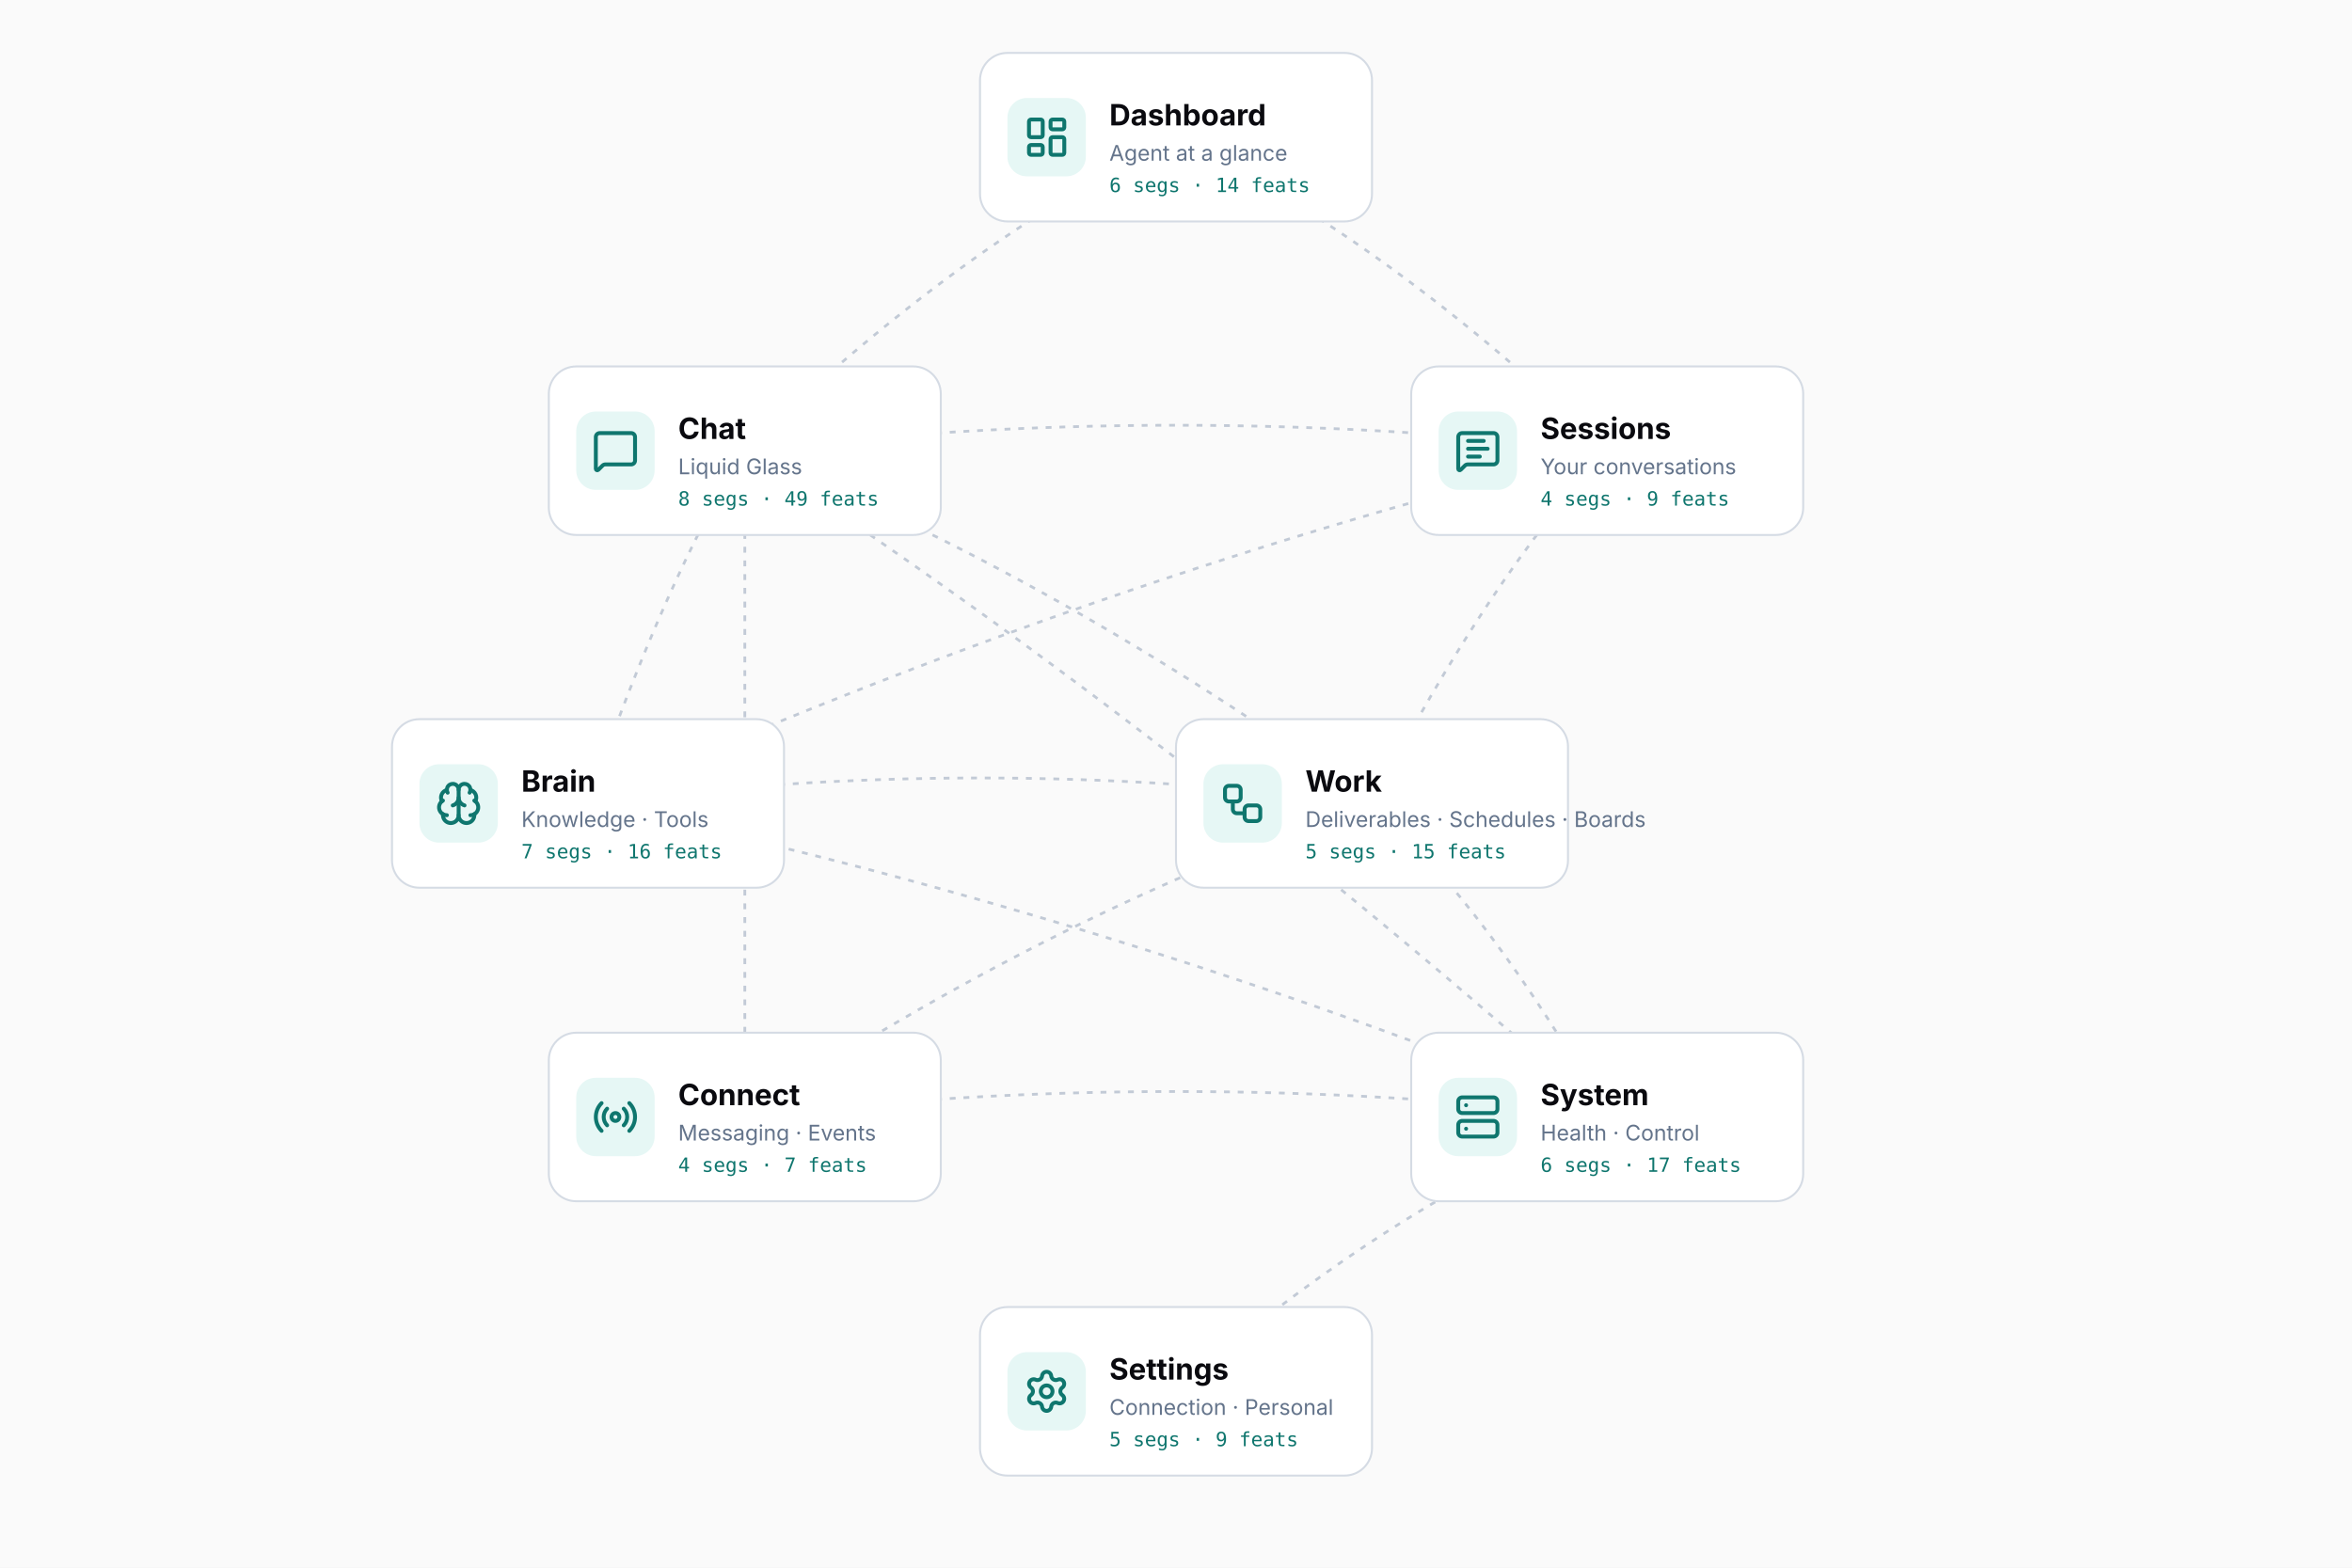
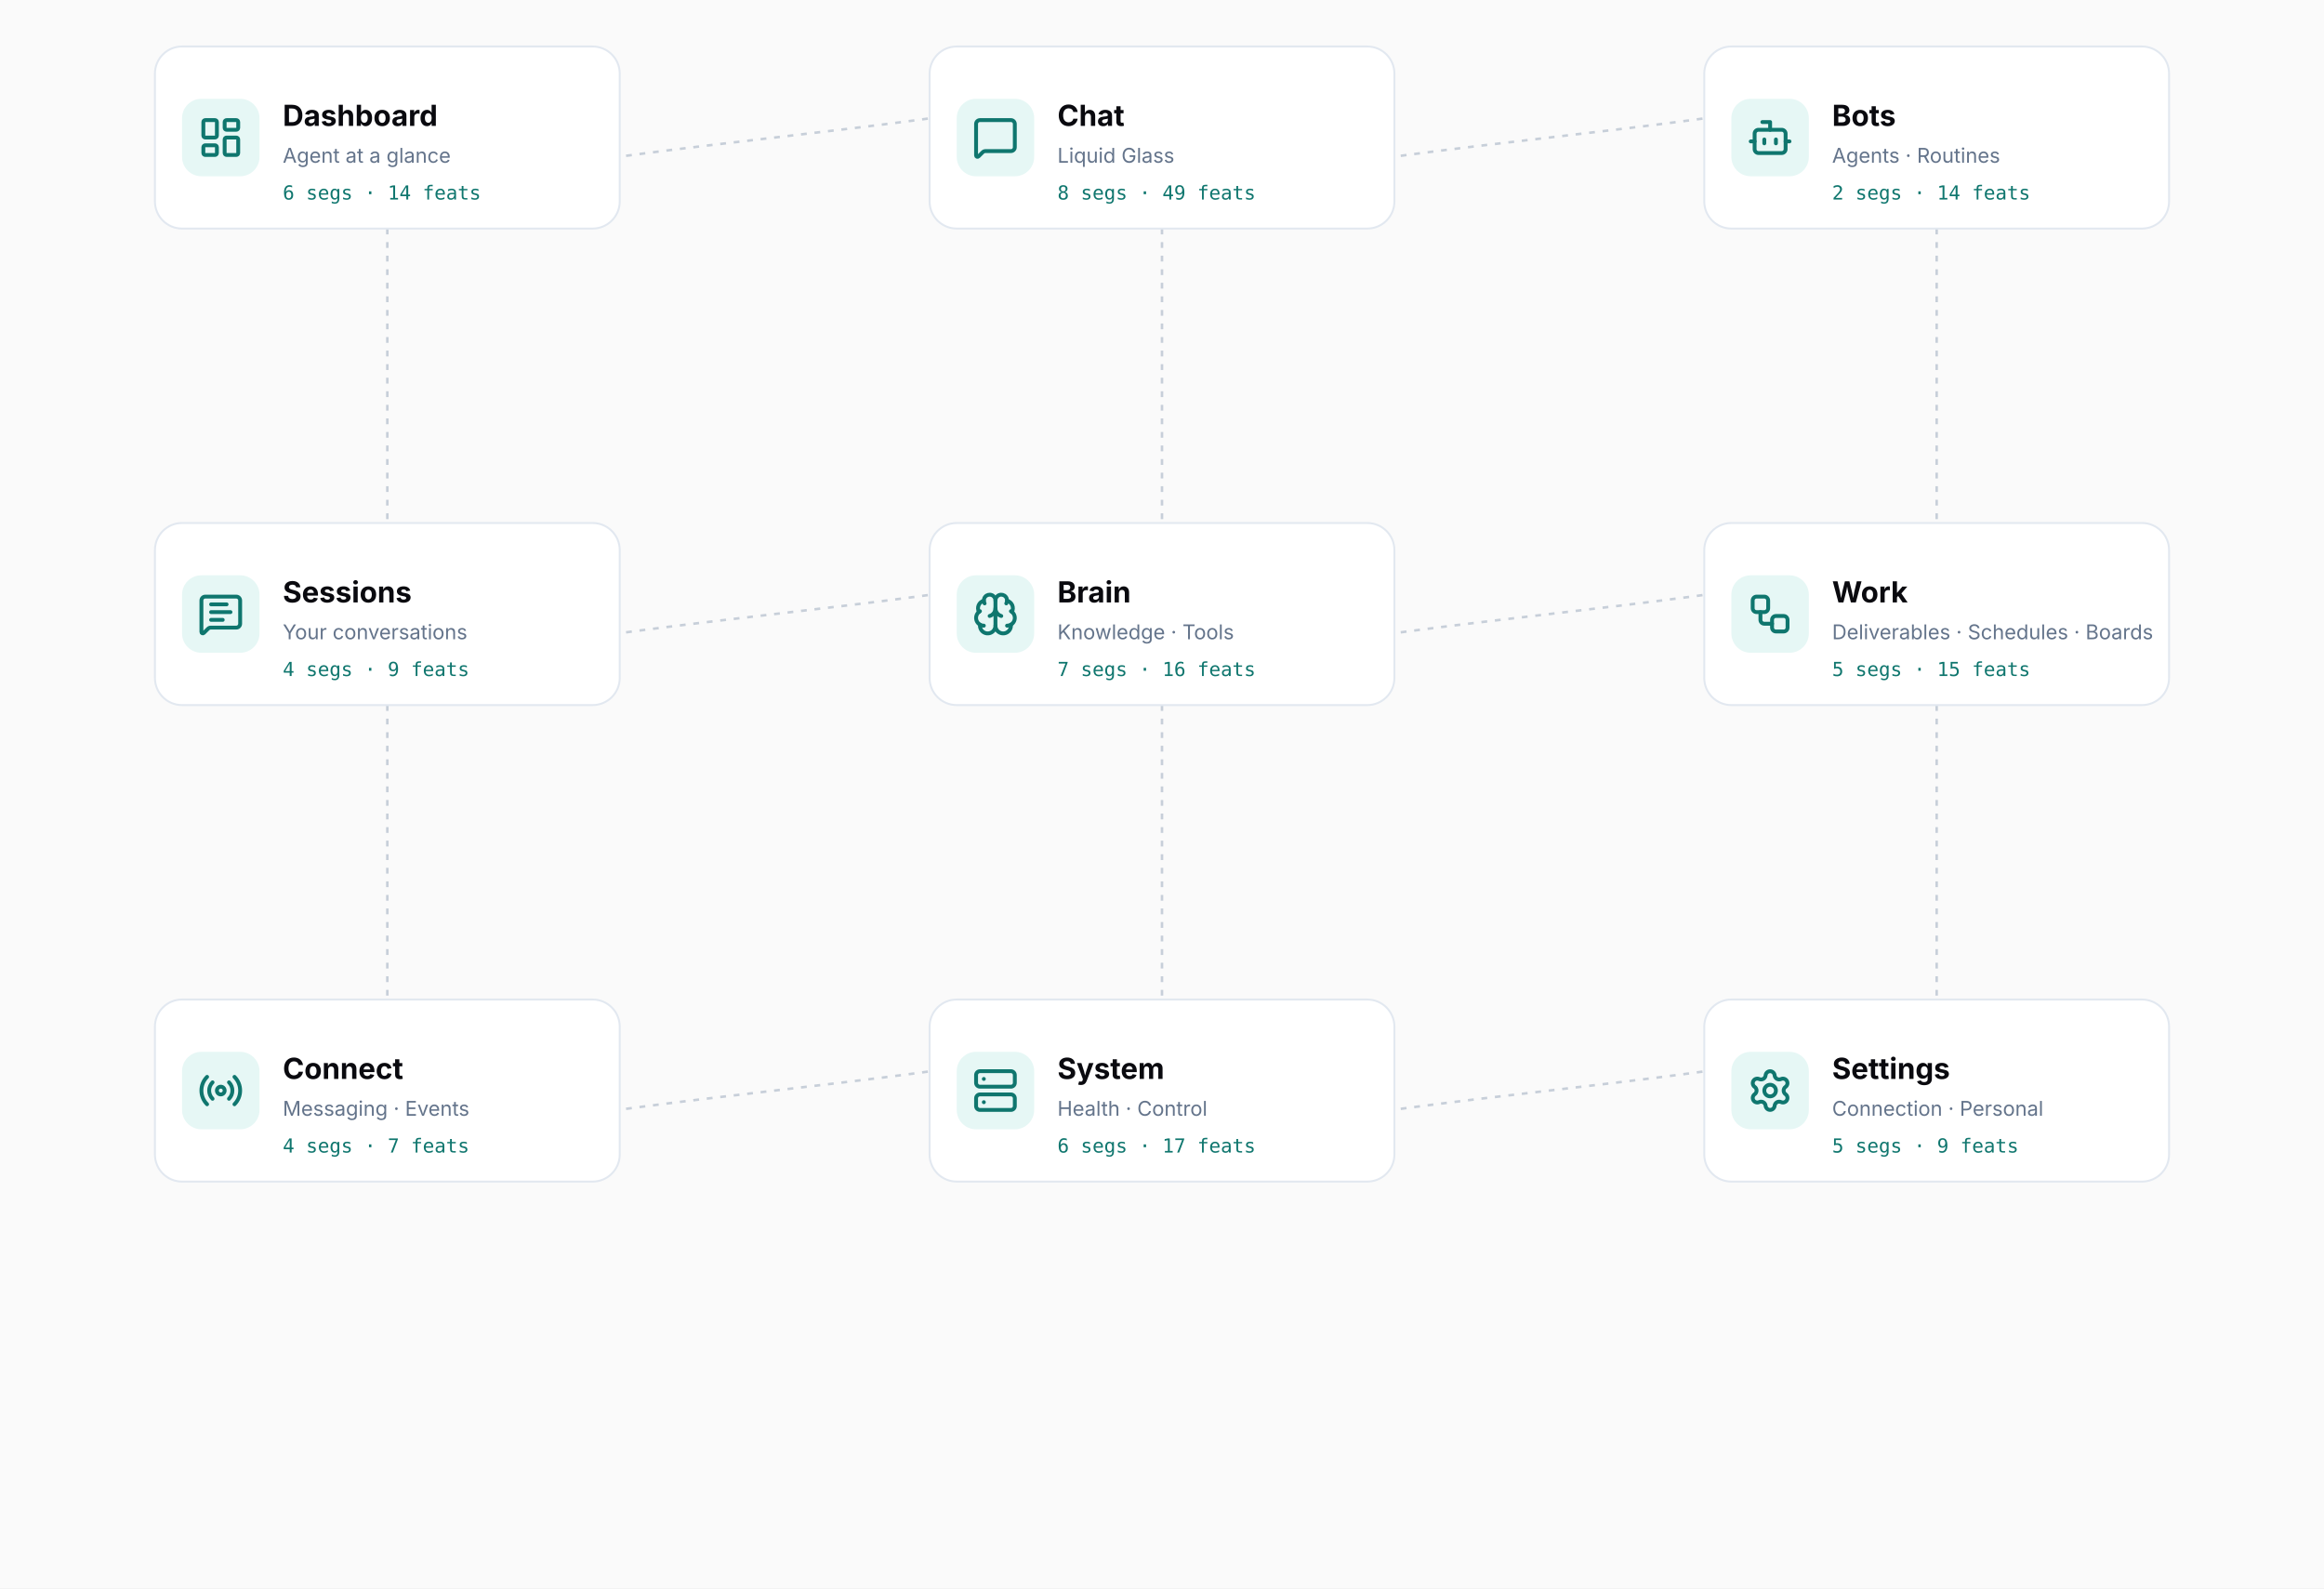
- <svg xmlns="http://www.w3.org/2000/svg" viewBox="0 0 1200 800" width="1200" height="800">
-   <rect width="1200" height="800" fill="#FAFAFA" />
-   <path d="M 600 70 Q 490.0 124.0 380 230" fill="none" stroke="#94A3B8" stroke-width="1.4" stroke-dasharray="3 4" opacity="0.55" />
-   <path d="M 600 70 Q 710.0 124.0 820 230" fill="none" stroke="#94A3B8" stroke-width="1.4" stroke-dasharray="3 4" opacity="0.55" />
-   <path d="M 380 230 Q 600.0 204.0 820 230" fill="none" stroke="#94A3B8" stroke-width="1.4" stroke-dasharray="3 4" opacity="0.55" />
-   <path d="M 380 230 Q 340.0 294.0 300 410" fill="none" stroke="#94A3B8" stroke-width="1.4" stroke-dasharray="3 4" opacity="0.55" />
-   <path d="M 380 230 Q 540.0 294.0 700 410" fill="none" stroke="#94A3B8" stroke-width="1.4" stroke-dasharray="3 4" opacity="0.55" />
-   <path d="M 380 230 Q 380.0 374.0 380 570" fill="none" stroke="#94A3B8" stroke-width="1.4" stroke-dasharray="3 4" opacity="0.55" />
-   <path d="M 380 230 Q 600.0 374.0 820 570" fill="none" stroke="#94A3B8" stroke-width="1.4" stroke-dasharray="3 4" opacity="0.55" />
-   <path d="M 820 230 Q 560.0 294.0 300 410" fill="none" stroke="#94A3B8" stroke-width="1.4" stroke-dasharray="3 4" opacity="0.55" />
-   <path d="M 820 230 Q 760.0 294.0 700 410" fill="none" stroke="#94A3B8" stroke-width="1.4" stroke-dasharray="3 4" opacity="0.55" />
-   <path d="M 300 410 Q 560.0 464.0 820 570" fill="none" stroke="#94A3B8" stroke-width="1.4" stroke-dasharray="3 4" opacity="0.55" />
-   <path d="M 300 410 Q 500.0 384.0 700 410" fill="none" stroke="#94A3B8" stroke-width="1.4" stroke-dasharray="3 4" opacity="0.55" />
-   <path d="M 700 410 Q 760.0 464.0 820 570" fill="none" stroke="#94A3B8" stroke-width="1.4" stroke-dasharray="3 4" opacity="0.55" />
-   <path d="M 700 410 Q 540.0 464.0 380 570" fill="none" stroke="#94A3B8" stroke-width="1.4" stroke-dasharray="3 4" opacity="0.55" />
-   <path d="M 380 570 Q 600.0 544.0 820 570" fill="none" stroke="#94A3B8" stroke-width="1.4" stroke-dasharray="3 4" opacity="0.55" />
-   <path d="M 820 570 Q 710.0 614.0 600 710" fill="none" stroke="#94A3B8" stroke-width="1.4" stroke-dasharray="3 4" opacity="0.55" />
+ <svg xmlns="http://www.w3.org/2000/svg" viewBox="0 0 1200 820" width="1200" height="820">
+   <rect width="1200" height="820" fill="#FAFAFA" />
+   <path d="M 200.0 118.0 C 200.0 71.0 600.0 71.0 600.0 24.0" fill="none" stroke="#94A3B8" stroke-width="1.3" stroke-dasharray="3 4" opacity="0.5" />
+   <path d="M 600.0 118.0 C 600.0 71.0 1000.0 71.0 1000.0 24.0" fill="none" stroke="#94A3B8" stroke-width="1.3" stroke-dasharray="3 4" opacity="0.5" />
+   <path d="M 200.0 118.0 C 200.0 194.0 200.0 194.0 200.0 270.0" fill="none" stroke="#94A3B8" stroke-width="1.3" stroke-dasharray="3 4" opacity="0.5" />
+   <path d="M 600.0 118.0 C 600.0 194.0 600.0 194.0 600.0 270.0" fill="none" stroke="#94A3B8" stroke-width="1.3" stroke-dasharray="3 4" opacity="0.5" />
+   <path d="M 1000.0 118.0 C 1000.0 194.0 1000.0 194.0 1000.0 270.0" fill="none" stroke="#94A3B8" stroke-width="1.3" stroke-dasharray="3 4" opacity="0.5" />
+   <path d="M 200.0 364.0 C 200.0 317.0 600.0 317.0 600.0 270.0" fill="none" stroke="#94A3B8" stroke-width="1.3" stroke-dasharray="3 4" opacity="0.5" />
+   <path d="M 600.0 364.0 C 600.0 317.0 1000.0 317.0 1000.0 270.0" fill="none" stroke="#94A3B8" stroke-width="1.3" stroke-dasharray="3 4" opacity="0.5" />
+   <path d="M 200.0 364.0 C 200.0 440.0 200.0 440.0 200.0 516.0" fill="none" stroke="#94A3B8" stroke-width="1.3" stroke-dasharray="3 4" opacity="0.5" />
+   <path d="M 600.0 364.0 C 600.0 440.0 600.0 440.0 600.0 516.0" fill="none" stroke="#94A3B8" stroke-width="1.3" stroke-dasharray="3 4" opacity="0.5" />
+   <path d="M 1000.0 364.0 C 1000.0 440.0 1000.0 440.0 1000.0 516.0" fill="none" stroke="#94A3B8" stroke-width="1.3" stroke-dasharray="3 4" opacity="0.5" />
+   <path d="M 200.0 610.0 C 200.0 563.0 600.0 563.0 600.0 516.0" fill="none" stroke="#94A3B8" stroke-width="1.3" stroke-dasharray="3 4" opacity="0.5" />
+   <path d="M 600.0 610.0 C 600.0 563.0 1000.0 563.0 1000.0 516.0" fill="none" stroke="#94A3B8" stroke-width="1.3" stroke-dasharray="3 4" opacity="0.5" />
  <g>
-     <rect x="500.0" y="27.0" width="200" height="86" rx="14" fill="#FFFFFF" stroke="#E2E8F0" stroke-width="1" />
-     <rect x="500.0" y="27.0" width="200" height="86" rx="14" fill="none" stroke="rgba(15,23,42,0.06)" stroke-width="1" />
-     <rect x="514.0" y="50.0" width="40" height="40" rx="10" fill="#E6F7F5" />
-     <g transform="translate(522.0, 58.0)">
+     <rect x="80" y="24" width="240" height="94" rx="14" fill="#FFFFFF" stroke="#E2E8F0" stroke-width="1" />
+     <rect x="94" y="51" width="40" height="40" rx="10" fill="#E6F7F5" />
+     <g transform="translate(102,59)">
      <svg x="0" y="0" width="24" height="24" viewBox="0 0 24 24" fill="none" stroke="#0F766E" stroke-width="2" stroke-linecap="round" stroke-linejoin="round">
        <rect x="3" y="3" width="7" height="9" rx="1" />
        <rect x="14" y="3" width="7" height="5" rx="1" />
        <rect x="14" y="12" width="7" height="9" rx="1" />
        <rect x="3" y="16" width="7" height="5" rx="1" />
      </svg>
    </g>
-     <text x="566.0" y="64.0" font-family="Albert Sans, -apple-system, Segoe UI, sans-serif" font-size="15" font-weight="700" fill="#0A0A0F">Dashboard</text>
-     <text x="566.0" y="82.0" font-family="Albert Sans, -apple-system, Segoe UI, sans-serif" font-size="11" fill="#64748B">Agent at a glance</text>
-     <text x="566.0" y="98.0" font-family="ui-monospace, SF Mono, Menlo, monospace" font-size="10" fill="#0F766E">6 segs · 14 feats</text>
+     <text x="146" y="65" font-family="Albert Sans, -apple-system, Segoe UI, sans-serif" font-size="15" font-weight="700" fill="#0A0A0F">Dashboard</text>
+     <text x="146" y="84" font-family="Albert Sans, -apple-system, Segoe UI, sans-serif" font-size="10.5" fill="#64748B">Agent at a glance</text>
+     <text x="146" y="103" font-family="ui-monospace, SF Mono, Menlo, monospace" font-size="10" fill="#0F766E">6 segs · 14 feats</text>
  </g>
  <g>
-     <rect x="280.0" y="187.0" width="200" height="86" rx="14" fill="#FFFFFF" stroke="#E2E8F0" stroke-width="1" />
-     <rect x="280.0" y="187.0" width="200" height="86" rx="14" fill="none" stroke="rgba(15,23,42,0.06)" stroke-width="1" />
-     <rect x="294.0" y="210.0" width="40" height="40" rx="10" fill="#E6F7F5" />
-     <g transform="translate(302.0, 218.0)">
+     <rect x="480" y="24" width="240" height="94" rx="14" fill="#FFFFFF" stroke="#E2E8F0" stroke-width="1" />
+     <rect x="494" y="51" width="40" height="40" rx="10" fill="#E6F7F5" />
+     <g transform="translate(502,59)">
      <svg x="0" y="0" width="24" height="24" viewBox="0 0 24 24" fill="none" stroke="#0F766E" stroke-width="2" stroke-linecap="round" stroke-linejoin="round">
        <path d="M22 17a2 2 0 0 1-2 2H6.828a2 2 0 0 0-1.414.586l-2.202 2.202A.71.71 0 0 1 2 21.286V5a2 2 0 0 1 2-2h16a2 2 0 0 1 2 2z" />
      </svg>
    </g>
-     <text x="346.0" y="224.0" font-family="Albert Sans, -apple-system, Segoe UI, sans-serif" font-size="15" font-weight="700" fill="#0A0A0F">Chat</text>
-     <text x="346.0" y="242.0" font-family="Albert Sans, -apple-system, Segoe UI, sans-serif" font-size="11" fill="#64748B">Liquid Glass</text>
-     <text x="346.0" y="258.0" font-family="ui-monospace, SF Mono, Menlo, monospace" font-size="10" fill="#0F766E">8 segs · 49 feats</text>
+     <text x="546" y="65" font-family="Albert Sans, -apple-system, Segoe UI, sans-serif" font-size="15" font-weight="700" fill="#0A0A0F">Chat</text>
+     <text x="546" y="84" font-family="Albert Sans, -apple-system, Segoe UI, sans-serif" font-size="10.5" fill="#64748B">Liquid Glass</text>
+     <text x="546" y="103" font-family="ui-monospace, SF Mono, Menlo, monospace" font-size="10" fill="#0F766E">8 segs · 49 feats</text>
  </g>
  <g>
-     <rect x="720.0" y="187.0" width="200" height="86" rx="14" fill="#FFFFFF" stroke="#E2E8F0" stroke-width="1" />
-     <rect x="720.0" y="187.0" width="200" height="86" rx="14" fill="none" stroke="rgba(15,23,42,0.06)" stroke-width="1" />
-     <rect x="734.0" y="210.0" width="40" height="40" rx="10" fill="#E6F7F5" />
-     <g transform="translate(742.0, 218.0)">
+     <rect x="880" y="24" width="240" height="94" rx="14" fill="#FFFFFF" stroke="#E2E8F0" stroke-width="1" />
+     <rect x="894" y="51" width="40" height="40" rx="10" fill="#E6F7F5" />
+     <g transform="translate(902,59)">
+       <svg x="0" y="0" width="24" height="24" viewBox="0 0 24 24" fill="none" stroke="#0F766E" stroke-width="2" stroke-linecap="round" stroke-linejoin="round">
+         <path d="M12 8V4H8" />
+         <rect width="16" height="12" x="4" y="8" rx="2" />
+         <path d="M2 14h2" />
+         <path d="M20 14h2" />
+         <path d="M15 13v2" />
+         <path d="M9 13v2" />
+       </svg>
+     </g>
+     <text x="946" y="65" font-family="Albert Sans, -apple-system, Segoe UI, sans-serif" font-size="15" font-weight="700" fill="#0A0A0F">Bots</text>
+     <text x="946" y="84" font-family="Albert Sans, -apple-system, Segoe UI, sans-serif" font-size="10.5" fill="#64748B">Agents · Routines</text>
+     <text x="946" y="103" font-family="ui-monospace, SF Mono, Menlo, monospace" font-size="10" fill="#0F766E">2 segs · 14 feats</text>
+   </g>
+   <g>
+     <rect x="80" y="270" width="240" height="94" rx="14" fill="#FFFFFF" stroke="#E2E8F0" stroke-width="1" />
+     <rect x="94" y="297" width="40" height="40" rx="10" fill="#E6F7F5" />
+     <g transform="translate(102,305)">
      <svg x="0" y="0" width="24" height="24" viewBox="0 0 24 24" fill="none" stroke="#0F766E" stroke-width="2" stroke-linecap="round" stroke-linejoin="round">
        <path d="M22 17a2 2 0 0 1-2 2H6.828a2 2 0 0 0-1.414.586l-2.202 2.202A.71.71 0 0 1 2 21.286V5a2 2 0 0 1 2-2h16a2 2 0 0 1 2 2z" />
        <path d="M7 11h10" />
        <path d="M7 15h6" />
        <path d="M7 7h8" />
      </svg>
    </g>
-     <text x="786.0" y="224.0" font-family="Albert Sans, -apple-system, Segoe UI, sans-serif" font-size="15" font-weight="700" fill="#0A0A0F">Sessions</text>
-     <text x="786.0" y="242.0" font-family="Albert Sans, -apple-system, Segoe UI, sans-serif" font-size="11" fill="#64748B">Your conversations</text>
-     <text x="786.0" y="258.0" font-family="ui-monospace, SF Mono, Menlo, monospace" font-size="10" fill="#0F766E">4 segs · 9 feats</text>
+     <text x="146" y="311" font-family="Albert Sans, -apple-system, Segoe UI, sans-serif" font-size="15" font-weight="700" fill="#0A0A0F">Sessions</text>
+     <text x="146" y="330" font-family="Albert Sans, -apple-system, Segoe UI, sans-serif" font-size="10.5" fill="#64748B">Your conversations</text>
+     <text x="146" y="349" font-family="ui-monospace, SF Mono, Menlo, monospace" font-size="10" fill="#0F766E">4 segs · 9 feats</text>
  </g>
  <g>
-     <rect x="200.0" y="367.0" width="200" height="86" rx="14" fill="#FFFFFF" stroke="#E2E8F0" stroke-width="1" />
-     <rect x="200.0" y="367.0" width="200" height="86" rx="14" fill="none" stroke="rgba(15,23,42,0.06)" stroke-width="1" />
-     <rect x="214.0" y="390.0" width="40" height="40" rx="10" fill="#E6F7F5" />
-     <g transform="translate(222.0, 398.0)">
+     <rect x="480" y="270" width="240" height="94" rx="14" fill="#FFFFFF" stroke="#E2E8F0" stroke-width="1" />
+     <rect x="494" y="297" width="40" height="40" rx="10" fill="#E6F7F5" />
+     <g transform="translate(502,305)">
      <svg x="0" y="0" width="24" height="24" viewBox="0 0 24 24" fill="none" stroke="#0F766E" stroke-width="2" stroke-linecap="round" stroke-linejoin="round">
        <path d="M12 18V5" />
        <path d="M15 13a4.17 4.17 0 0 1-3-4 4.17 4.17 0 0 1-3 4" />
        <path d="M17.598 6.5A3 3 0 1 0 12 5a3 3 0 1 0-5.598 1.5" />
        <path d="M17.997 5.125a4 4 0 0 1 2.526 5.77" />
        <path d="M18 18a4 4 0 0 0 2-7.464" />
        <path d="M19.967 17.483A4 4 0 1 1 12 18a4 4 0 1 1-7.967-.517" />
        <path d="M6 18a4 4 0 0 1-2-7.464" />
        <path d="M6.003 5.125a4 4 0 0 0-2.526 5.77" />
      </svg>
    </g>
-     <text x="266.0" y="404.0" font-family="Albert Sans, -apple-system, Segoe UI, sans-serif" font-size="15" font-weight="700" fill="#0A0A0F">Brain</text>
-     <text x="266.0" y="422.0" font-family="Albert Sans, -apple-system, Segoe UI, sans-serif" font-size="11" fill="#64748B">Knowledge · Tools</text>
-     <text x="266.0" y="438.0" font-family="ui-monospace, SF Mono, Menlo, monospace" font-size="10" fill="#0F766E">7 segs · 16 feats</text>
+     <text x="546" y="311" font-family="Albert Sans, -apple-system, Segoe UI, sans-serif" font-size="15" font-weight="700" fill="#0A0A0F">Brain</text>
+     <text x="546" y="330" font-family="Albert Sans, -apple-system, Segoe UI, sans-serif" font-size="10.5" fill="#64748B">Knowledge · Tools</text>
+     <text x="546" y="349" font-family="ui-monospace, SF Mono, Menlo, monospace" font-size="10" fill="#0F766E">7 segs · 16 feats</text>
  </g>
  <g>
-     <rect x="600.0" y="367.0" width="200" height="86" rx="14" fill="#FFFFFF" stroke="#E2E8F0" stroke-width="1" />
-     <rect x="600.0" y="367.0" width="200" height="86" rx="14" fill="none" stroke="rgba(15,23,42,0.06)" stroke-width="1" />
-     <rect x="614.0" y="390.0" width="40" height="40" rx="10" fill="#E6F7F5" />
-     <g transform="translate(622.0, 398.0)">
+     <rect x="880" y="270" width="240" height="94" rx="14" fill="#FFFFFF" stroke="#E2E8F0" stroke-width="1" />
+     <rect x="894" y="297" width="40" height="40" rx="10" fill="#E6F7F5" />
+     <g transform="translate(902,305)">
      <svg x="0" y="0" width="24" height="24" viewBox="0 0 24 24" fill="none" stroke="#0F766E" stroke-width="2" stroke-linecap="round" stroke-linejoin="round">
        <rect x="3" y="3" width="8" height="8" rx="2" />
        <path d="M7 11v4a2 2 0 0 0 2 2h4" />
        <rect x="13" y="13" width="8" height="8" rx="2" />
      </svg>
    </g>
-     <text x="666.0" y="404.0" font-family="Albert Sans, -apple-system, Segoe UI, sans-serif" font-size="15" font-weight="700" fill="#0A0A0F">Work</text>
-     <text x="666.0" y="422.0" font-family="Albert Sans, -apple-system, Segoe UI, sans-serif" font-size="11" fill="#64748B">Deliverables · Schedules · Boards</text>
-     <text x="666.0" y="438.0" font-family="ui-monospace, SF Mono, Menlo, monospace" font-size="10" fill="#0F766E">5 segs · 15 feats</text>
+     <text x="946" y="311" font-family="Albert Sans, -apple-system, Segoe UI, sans-serif" font-size="15" font-weight="700" fill="#0A0A0F">Work</text>
+     <text x="946" y="330" font-family="Albert Sans, -apple-system, Segoe UI, sans-serif" font-size="10.5" fill="#64748B">Deliverables · Schedules · Boards</text>
+     <text x="946" y="349" font-family="ui-monospace, SF Mono, Menlo, monospace" font-size="10" fill="#0F766E">5 segs · 15 feats</text>
  </g>
  <g>
-     <rect x="280.0" y="527.0" width="200" height="86" rx="14" fill="#FFFFFF" stroke="#E2E8F0" stroke-width="1" />
-     <rect x="280.0" y="527.0" width="200" height="86" rx="14" fill="none" stroke="rgba(15,23,42,0.06)" stroke-width="1" />
-     <rect x="294.0" y="550.0" width="40" height="40" rx="10" fill="#E6F7F5" />
-     <g transform="translate(302.0, 558.0)">
+     <rect x="80" y="516" width="240" height="94" rx="14" fill="#FFFFFF" stroke="#E2E8F0" stroke-width="1" />
+     <rect x="94" y="543" width="40" height="40" rx="10" fill="#E6F7F5" />
+     <g transform="translate(102,551)">
      <svg x="0" y="0" width="24" height="24" viewBox="0 0 24 24" fill="none" stroke="#0F766E" stroke-width="2" stroke-linecap="round" stroke-linejoin="round">
        <path d="M16.247 7.761a6 6 0 0 1 0 8.478" />
        <path d="M19.075 4.933a10 10 0 0 1 0 14.134" />
        <path d="M4.925 19.067a10 10 0 0 1 0-14.134" />
        <path d="M7.753 16.239a6 6 0 0 1 0-8.478" />
        <circle cx="12" cy="12" r="2" />
      </svg>
    </g>
-     <text x="346.0" y="564.0" font-family="Albert Sans, -apple-system, Segoe UI, sans-serif" font-size="15" font-weight="700" fill="#0A0A0F">Connect</text>
-     <text x="346.0" y="582.0" font-family="Albert Sans, -apple-system, Segoe UI, sans-serif" font-size="11" fill="#64748B">Messaging · Events</text>
-     <text x="346.0" y="598.0" font-family="ui-monospace, SF Mono, Menlo, monospace" font-size="10" fill="#0F766E">4 segs · 7 feats</text>
+     <text x="146" y="557" font-family="Albert Sans, -apple-system, Segoe UI, sans-serif" font-size="15" font-weight="700" fill="#0A0A0F">Connect</text>
+     <text x="146" y="576" font-family="Albert Sans, -apple-system, Segoe UI, sans-serif" font-size="10.5" fill="#64748B">Messaging · Events</text>
+     <text x="146" y="595" font-family="ui-monospace, SF Mono, Menlo, monospace" font-size="10" fill="#0F766E">4 segs · 7 feats</text>
  </g>
  <g>
-     <rect x="720.0" y="527.0" width="200" height="86" rx="14" fill="#FFFFFF" stroke="#E2E8F0" stroke-width="1" />
-     <rect x="720.0" y="527.0" width="200" height="86" rx="14" fill="none" stroke="rgba(15,23,42,0.06)" stroke-width="1" />
-     <rect x="734.0" y="550.0" width="40" height="40" rx="10" fill="#E6F7F5" />
-     <g transform="translate(742.0, 558.0)">
+     <rect x="480" y="516" width="240" height="94" rx="14" fill="#FFFFFF" stroke="#E2E8F0" stroke-width="1" />
+     <rect x="494" y="543" width="40" height="40" rx="10" fill="#E6F7F5" />
+     <g transform="translate(502,551)">
      <svg x="0" y="0" width="24" height="24" viewBox="0 0 24 24" fill="none" stroke="#0F766E" stroke-width="2" stroke-linecap="round" stroke-linejoin="round">
        <rect x="2" y="2" width="20" height="8" rx="2" ry="2" />
        <rect x="2" y="14" width="20" height="8" rx="2" ry="2" />
        <line x1="6" y1="6" x2="6.01" y2="6" />
        <line x1="6" y1="18" x2="6.01" y2="18" />
      </svg>
    </g>
-     <text x="786.0" y="564.0" font-family="Albert Sans, -apple-system, Segoe UI, sans-serif" font-size="15" font-weight="700" fill="#0A0A0F">System</text>
-     <text x="786.0" y="582.0" font-family="Albert Sans, -apple-system, Segoe UI, sans-serif" font-size="11" fill="#64748B">Health · Control</text>
-     <text x="786.0" y="598.0" font-family="ui-monospace, SF Mono, Menlo, monospace" font-size="10" fill="#0F766E">6 segs · 17 feats</text>
+     <text x="546" y="557" font-family="Albert Sans, -apple-system, Segoe UI, sans-serif" font-size="15" font-weight="700" fill="#0A0A0F">System</text>
+     <text x="546" y="576" font-family="Albert Sans, -apple-system, Segoe UI, sans-serif" font-size="10.5" fill="#64748B">Health · Control</text>
+     <text x="546" y="595" font-family="ui-monospace, SF Mono, Menlo, monospace" font-size="10" fill="#0F766E">6 segs · 17 feats</text>
  </g>
  <g>
-     <rect x="500.0" y="667.0" width="200" height="86" rx="14" fill="#FFFFFF" stroke="#E2E8F0" stroke-width="1" />
-     <rect x="500.0" y="667.0" width="200" height="86" rx="14" fill="none" stroke="rgba(15,23,42,0.06)" stroke-width="1" />
-     <rect x="514.0" y="690.0" width="40" height="40" rx="10" fill="#E6F7F5" />
-     <g transform="translate(522.0, 698.0)">
+     <rect x="880" y="516" width="240" height="94" rx="14" fill="#FFFFFF" stroke="#E2E8F0" stroke-width="1" />
+     <rect x="894" y="543" width="40" height="40" rx="10" fill="#E6F7F5" />
+     <g transform="translate(902,551)">
      <svg x="0" y="0" width="24" height="24" viewBox="0 0 24 24" fill="none" stroke="#0F766E" stroke-width="2" stroke-linecap="round" stroke-linejoin="round">
        <path d="M9.671 4.136a2.34 2.34 0 0 1 4.659 0 2.34 2.34 0 0 0 3.319 1.915 2.34 2.34 0 0 1 2.33 4.033 2.34 2.34 0 0 0 0 3.831 2.34 2.34 0 0 1-2.33 4.033 2.34 2.34 0 0 0-3.319 1.915 2.34 2.34 0 0 1-4.659 0 2.34 2.34 0 0 0-3.32-1.915 2.34 2.34 0 0 1-2.33-4.033 2.34 2.34 0 0 0 0-3.831A2.34 2.34 0 0 1 6.35 6.051a2.34 2.34 0 0 0 3.319-1.915" />
        <circle cx="12" cy="12" r="3" />
      </svg>
    </g>
-     <text x="566.0" y="704.0" font-family="Albert Sans, -apple-system, Segoe UI, sans-serif" font-size="15" font-weight="700" fill="#0A0A0F">Settings</text>
-     <text x="566.0" y="722.0" font-family="Albert Sans, -apple-system, Segoe UI, sans-serif" font-size="11" fill="#64748B">Connection · Personal</text>
-     <text x="566.0" y="738.0" font-family="ui-monospace, SF Mono, Menlo, monospace" font-size="10" fill="#0F766E">5 segs · 9 feats</text>
+     <text x="946" y="557" font-family="Albert Sans, -apple-system, Segoe UI, sans-serif" font-size="15" font-weight="700" fill="#0A0A0F">Settings</text>
+     <text x="946" y="576" font-family="Albert Sans, -apple-system, Segoe UI, sans-serif" font-size="10.5" fill="#64748B">Connection · Personal</text>
+     <text x="946" y="595" font-family="ui-monospace, SF Mono, Menlo, monospace" font-size="10" fill="#0F766E">5 segs · 9 feats</text>
  </g>
</svg>
